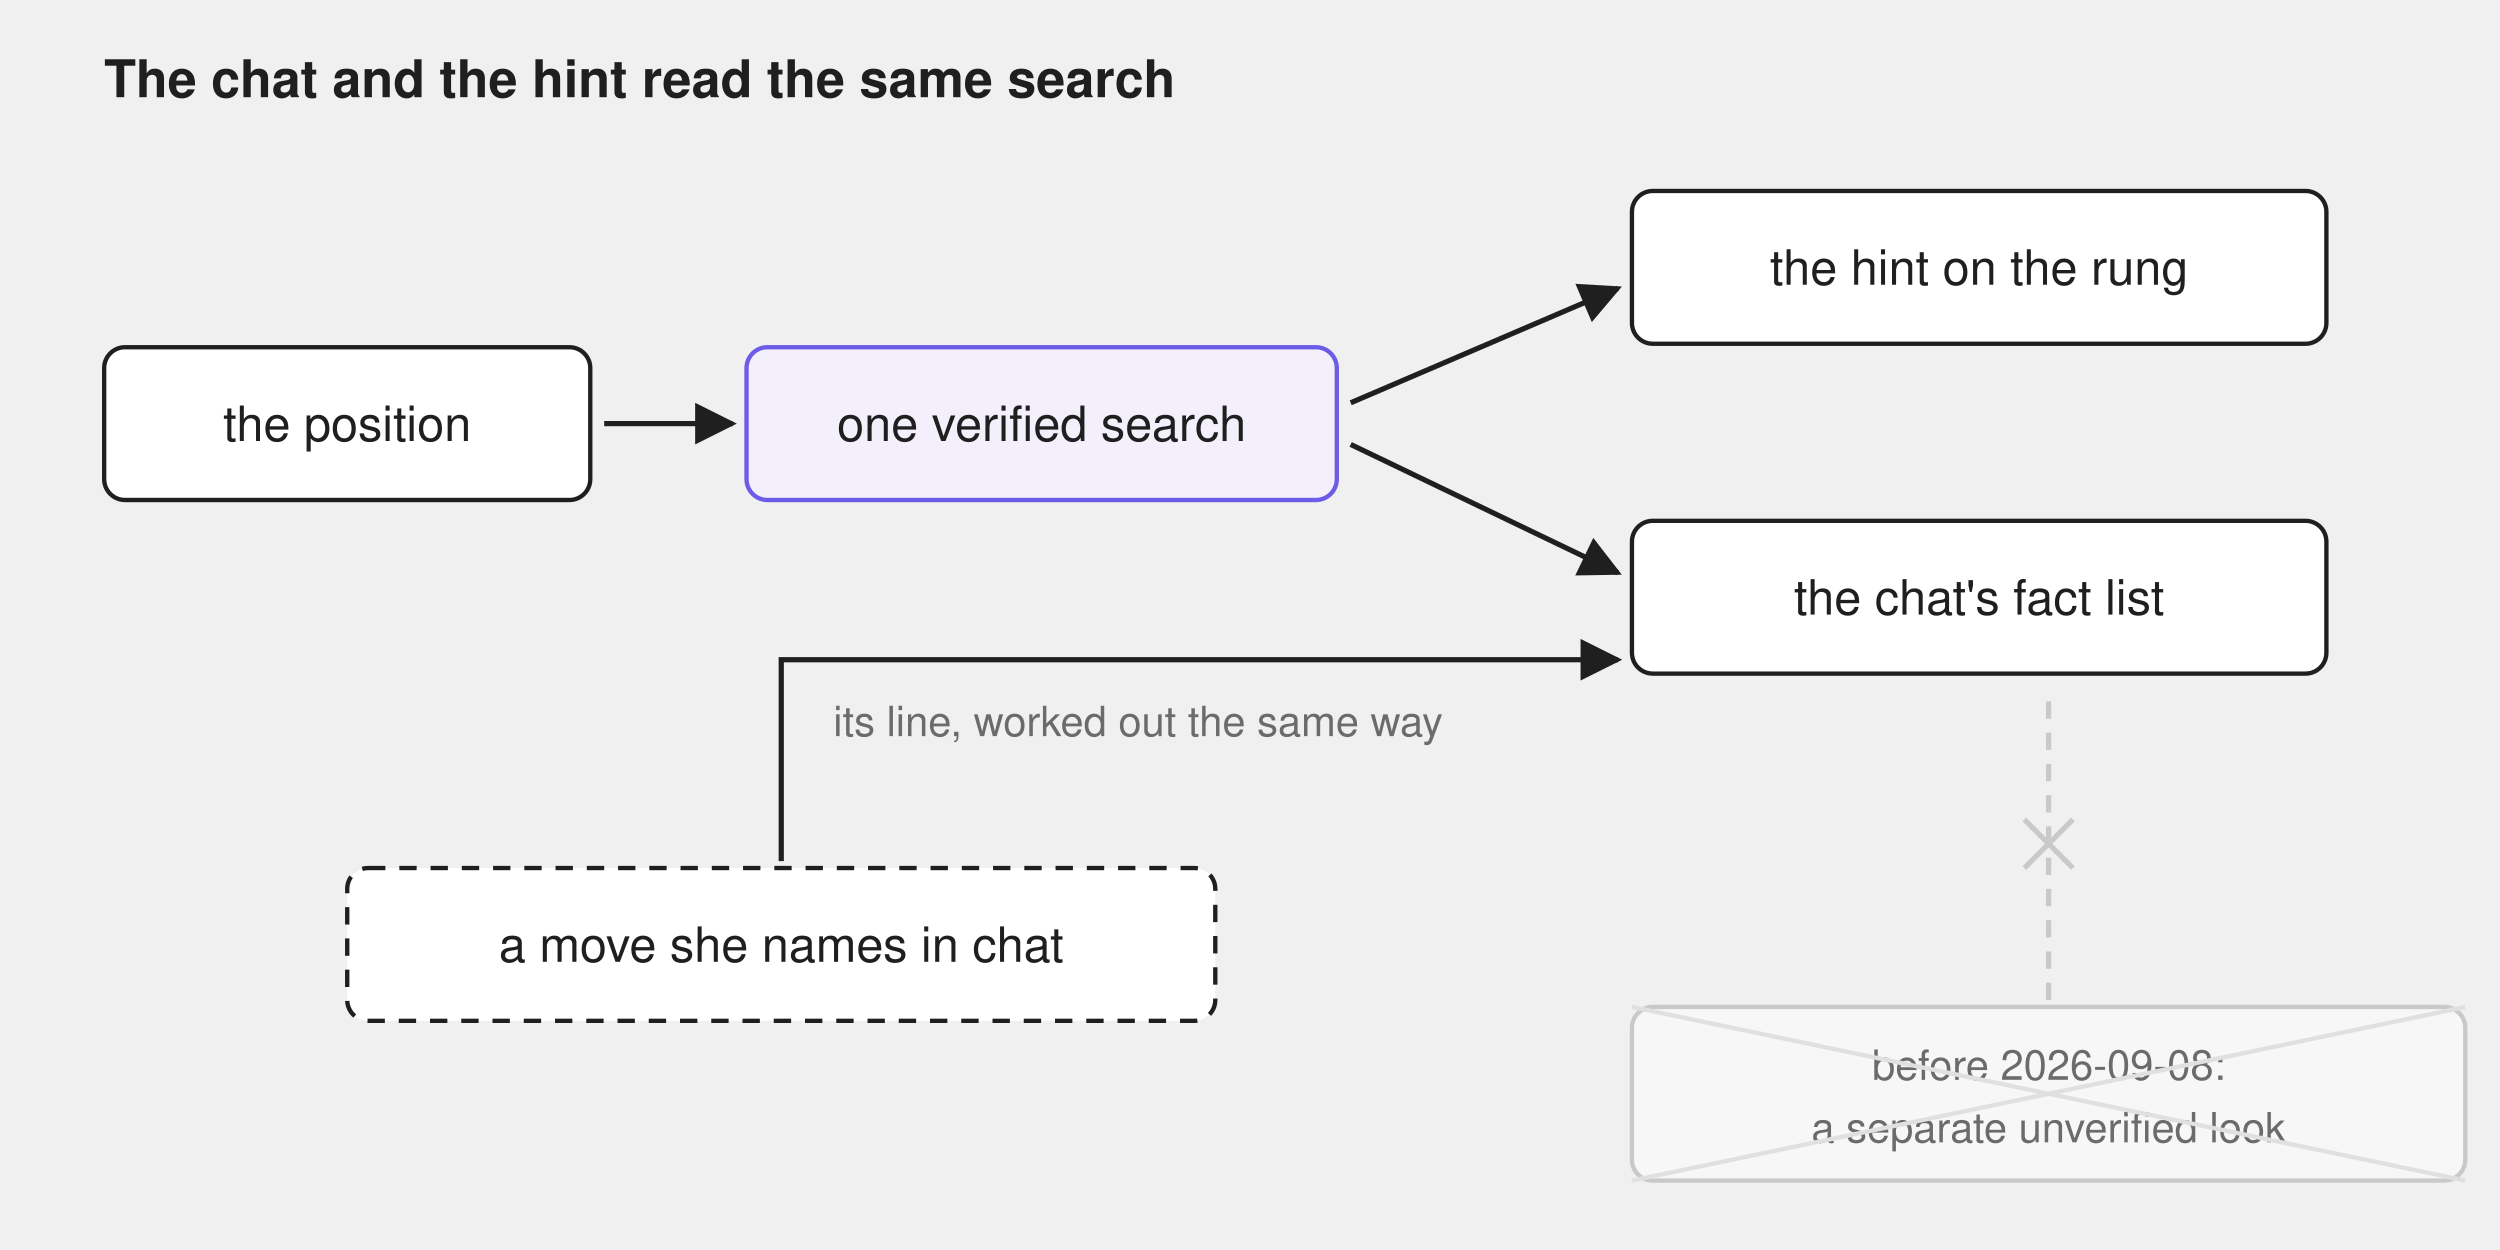
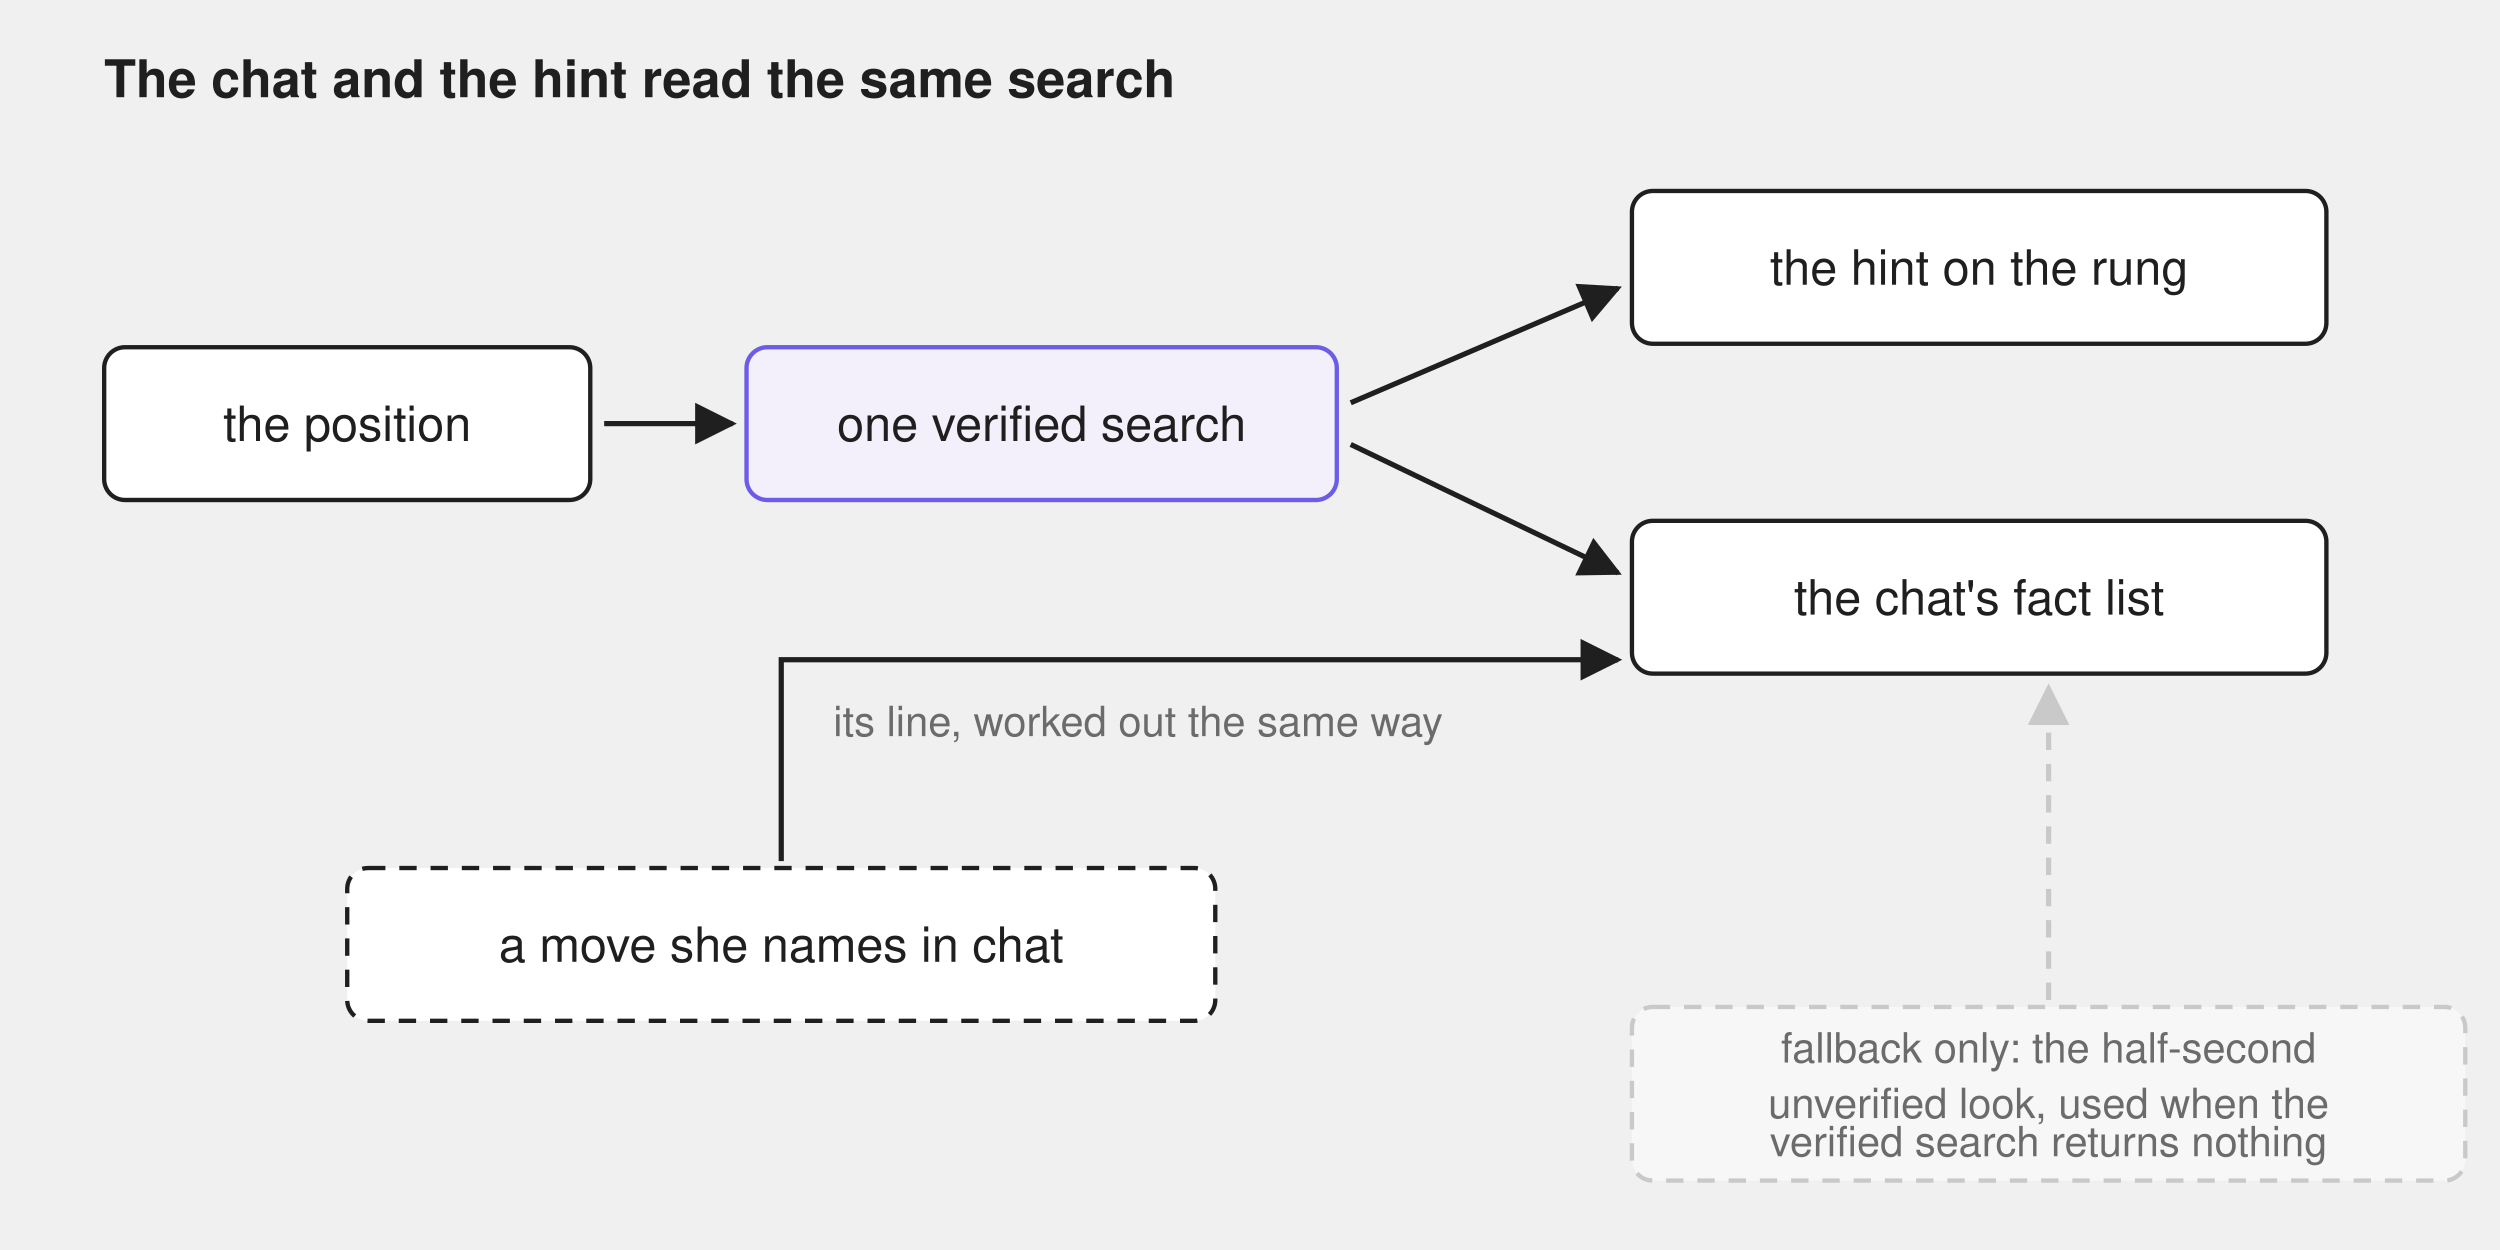
- <svg xmlns="http://www.w3.org/2000/svg" viewBox="0 0 720 360" width="100%" role="img" aria-label="The position feeds one verified search. That one search feeds two consumers, the hint on the rung and the chat's fact list. A move she names in chat gets its line worked out the same way and joins the fact list. A separate unverified look used before 2026-09-08 is crossed out.">
+ <svg xmlns="http://www.w3.org/2000/svg" viewBox="0 0 720 360" width="100%" role="img" aria-label="The position feeds one verified search. That one search feeds two consumers, the hint on the rung and the chat's fact list. A move she names in chat gets its line worked out the same way and joins the fact list. Fallback only: the half-second unverified look, used when the verified search returns nothing.">
  <style>
  .t { font: 14px/1.3 -apple-system, "Segoe UI", Helvetica, Arial, sans-serif; fill: #1f1f1f; }
  .t-muted { font: 12px/1.3 -apple-system, "Segoe UI", Helvetica, Arial, sans-serif; fill: #6b6b6b; }
  .t-title { font: 600 15px/1.3 -apple-system, "Segoe UI", Helvetica, Arial, sans-serif; fill: #1f1f1f; }
  .box { fill: #ffffff; stroke: #1f1f1f; stroke-width: 1.25; rx: 6; }
  .box-soft { fill: #f3f0fb; stroke: #6c5ce7; stroke-width: 1.25; rx: 6; }
  .bar-before { fill: #c9c9c9; }
  .bar-after { fill: #6c5ce7; }
  .grid { stroke: #e5e5e5; stroke-width: 1; }
  .arrow { stroke: #1f1f1f; stroke-width: 1.5; fill: none; marker-end: url(#arrowhead); }
</style>
  <defs>
    <marker id="arrowhead" viewBox="0 0 10 10" refX="9" refY="5" markerWidth="8" markerHeight="8" orient="auto-start-reverse">
      <path d="M0,0 L10,5 L0,10 z" fill="#1f1f1f" />
+     </marker>
+     <marker id="arrowhead-muted" viewBox="0 0 10 10" refX="9" refY="5" markerWidth="8" markerHeight="8" orient="auto-start-reverse">
+       <path d="M0,0 L10,5 L0,10 z" fill="#c9c9c9" />
    </marker>
  </defs>
  <text class="t-title" x="30" y="28">The chat and the hint read the same search</text>
  <rect class="box" x="30" y="100" width="140" height="44" />
  <text class="t" x="100" y="127" text-anchor="middle">the position</text>
  <rect class="box-soft" x="215" y="100" width="170" height="44" />
  <text class="t" x="300" y="127" text-anchor="middle">one verified search</text>
  <path class="arrow" d="M174,122 H211" />
  <rect class="box" x="470" y="55" width="200" height="44" />
  <text class="t" x="570" y="82" text-anchor="middle">the hint on the rung</text>
  <rect class="box" x="470" y="150" width="200" height="44" />
  <text class="t" x="570" y="177" text-anchor="middle">the chat's fact list</text>
  <path class="arrow" d="M389,116 L466,83" />
  <path class="arrow" d="M389,128 L466,165" />
  <rect class="box" x="100" y="250" width="250" height="44" stroke-dasharray="5 4" />
  <text class="t" x="225" y="277" text-anchor="middle">a move she names in chat</text>
  <path class="arrow" d="M225,248 V190 H466" />
  <text class="t-muted" x="240" y="212">its line, worked out the same way</text>
-   <rect x="470" y="290" width="240" height="50" rx="6" fill="#f7f7f7" stroke="#c9c9c9" stroke-width="1.25" />
-   <text class="t-muted" x="590" y="311" text-anchor="middle">before 2026-09-08:</text>
-   <text class="t-muted" x="590" y="329" text-anchor="middle">a separate unverified look</text>
-   <path d="M470,290 L710,340 M710,290 L470,340" stroke="#e0e0e0" stroke-width="1.25" fill="none" />
-   <path d="M590,288 V198" stroke="#c9c9c9" stroke-width="1.5" fill="none" stroke-dasharray="5 4" />
-   <path d="M583,236 L597,250 M597,236 L583,250" stroke="#c9c9c9" stroke-width="1.5" fill="none" />
+   <rect x="470" y="290" width="240" height="50" rx="6" fill="#f7f7f7" stroke="#c9c9c9" stroke-width="1.25" stroke-dasharray="5 4" />
+   <text class="t-muted" x="590" y="306" text-anchor="middle">fallback only: the half-second</text>
+   <text class="t-muted" x="590" y="322" text-anchor="middle">unverified look, used when the</text>
+   <text class="t-muted" x="590" y="333" text-anchor="middle">verified search returns nothing</text>
+   <path d="M590,288 V198" stroke="#c9c9c9" stroke-width="1.5" fill="none" stroke-dasharray="5 4" marker-end="url(#arrowhead-muted)" />
</svg>
